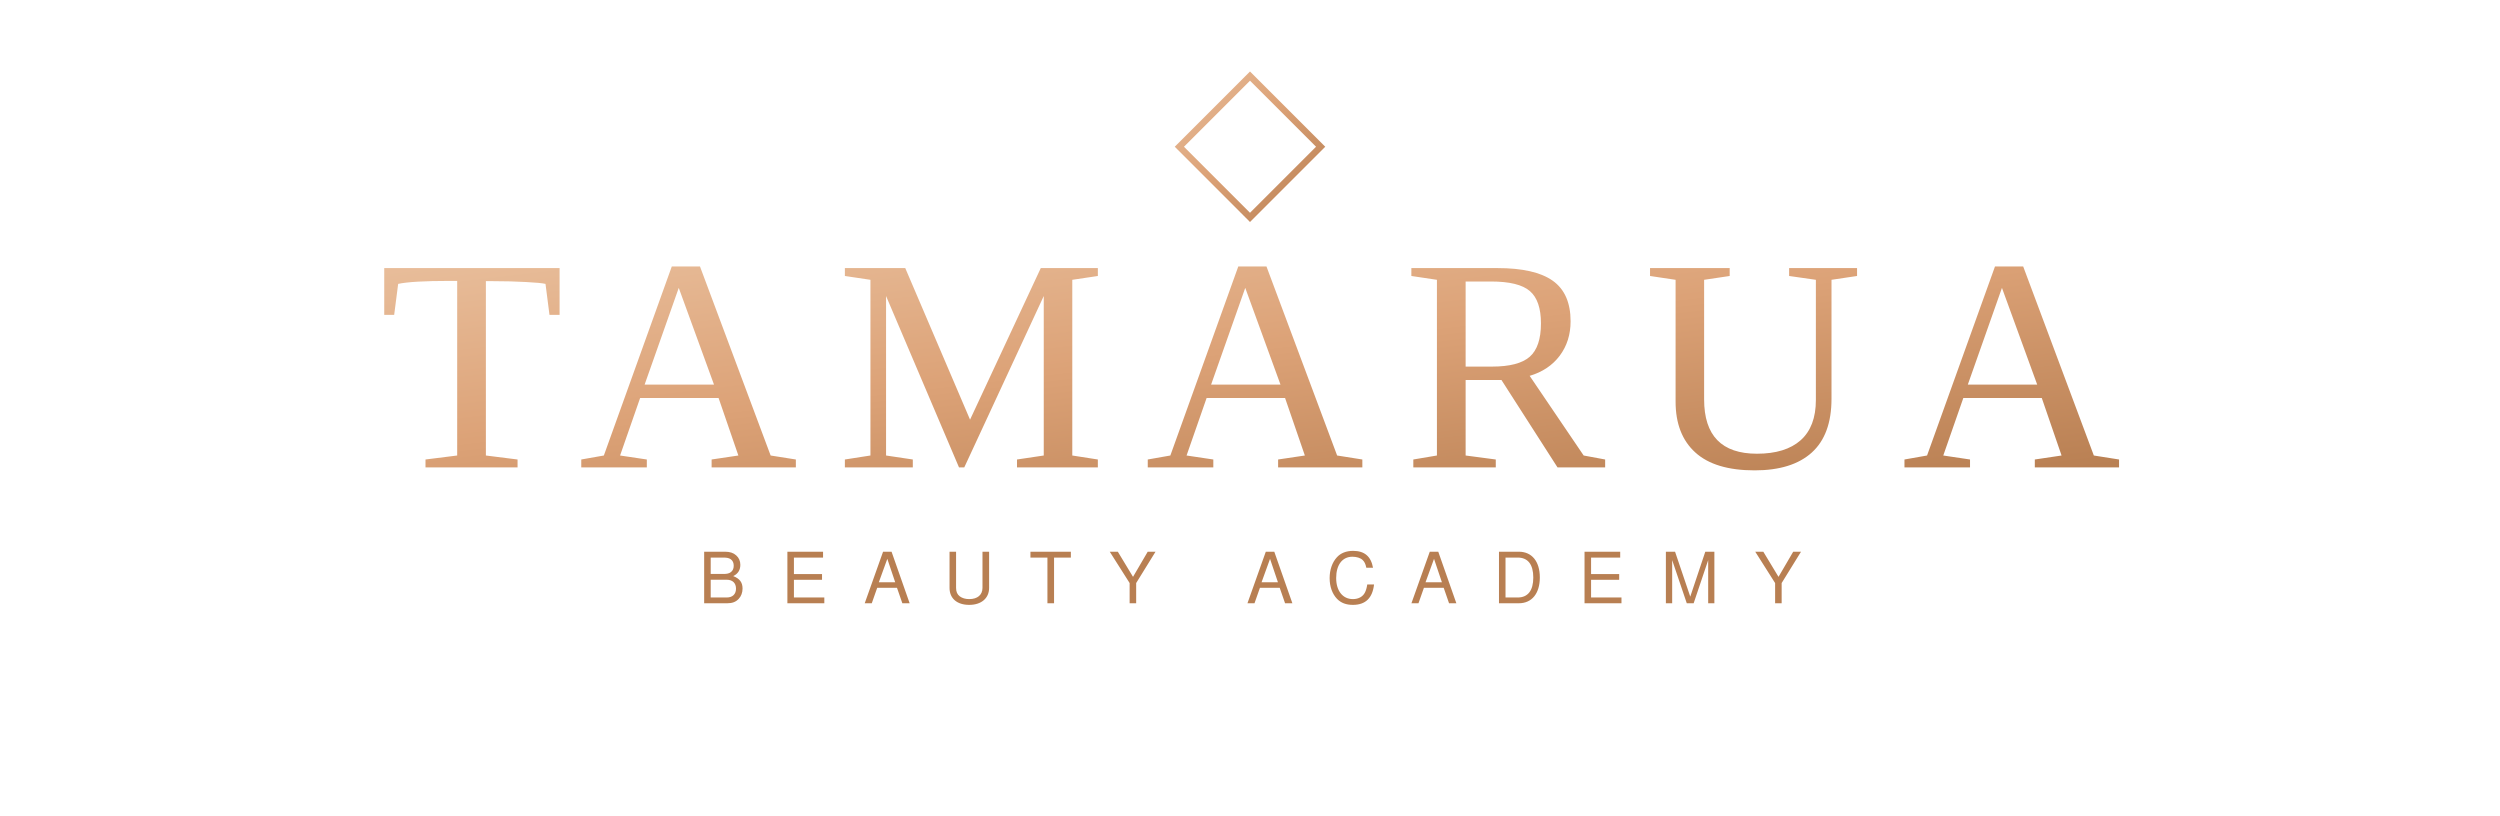
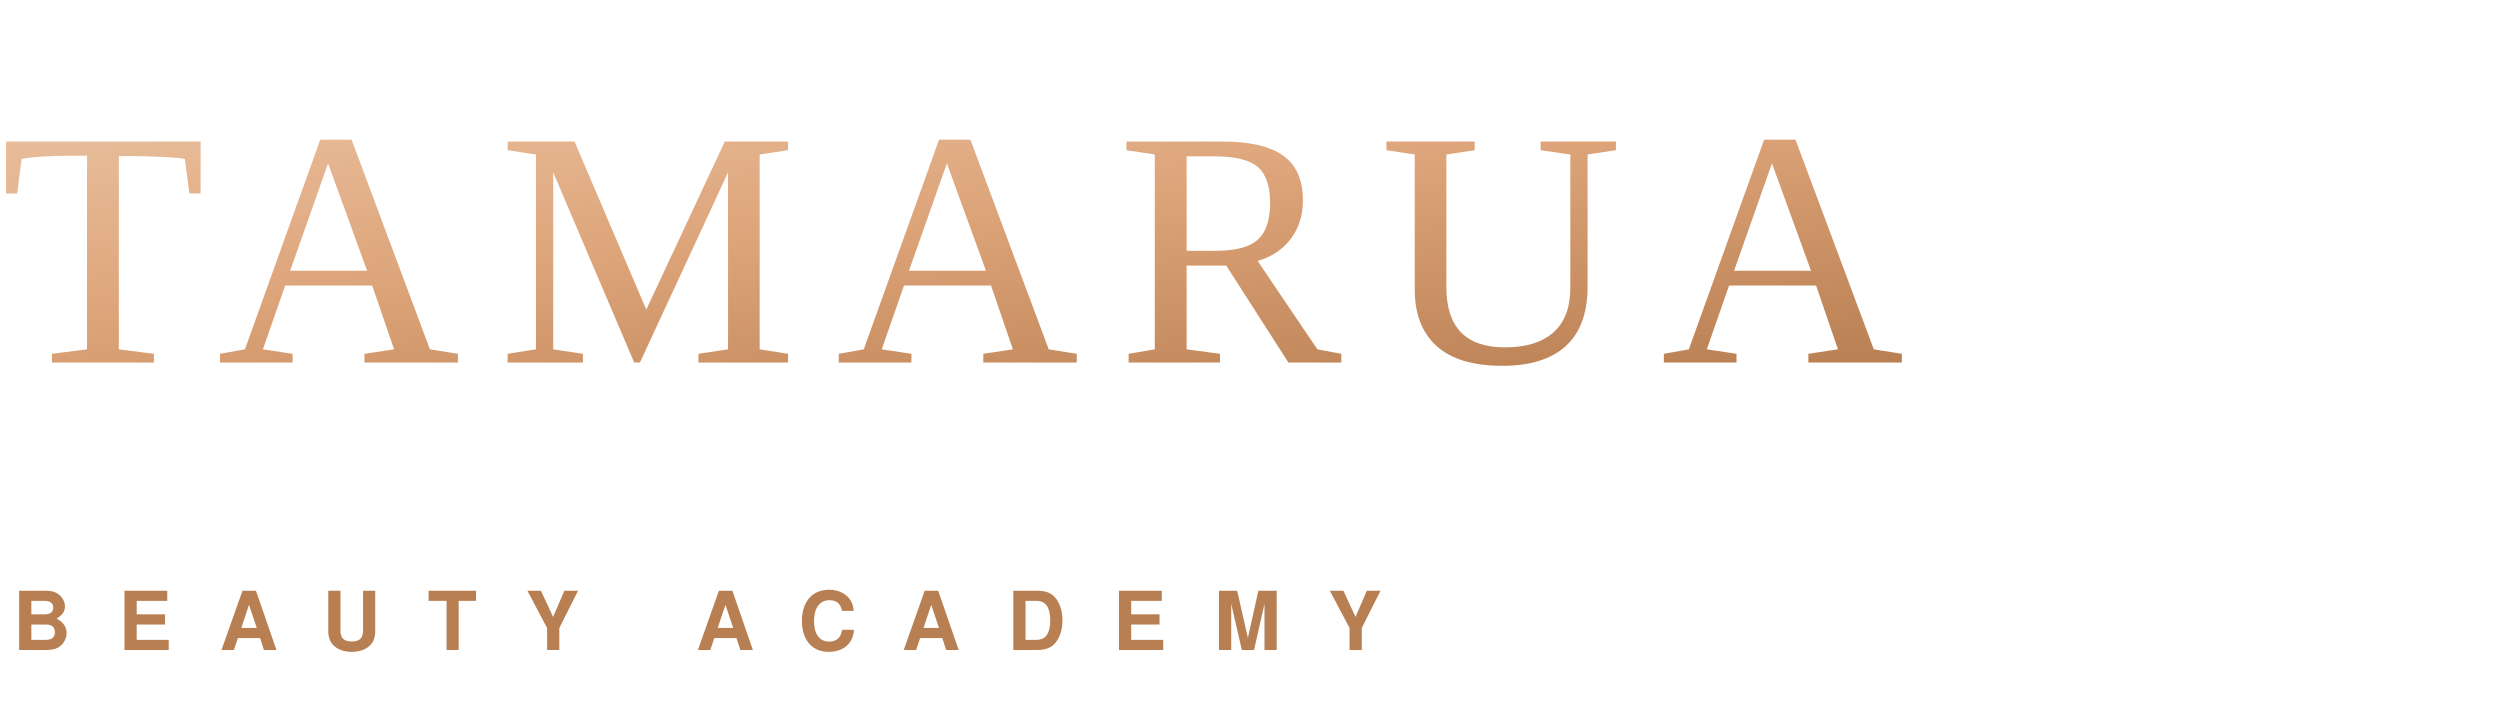
- <svg xmlns="http://www.w3.org/2000/svg" viewBox="0 0 460 150" width="460" height="150" role="img" aria-label="Tamarua Beauty Academy">
+ <svg xmlns="http://www.w3.org/2000/svg" viewBox="0 0 400 116" width="400" height="116" role="img" aria-label="Tamarua Beauty Academy">
  <defs>
    <linearGradient id="g" x1="0" y1="0" x2="1" y2="1">
      <stop offset="0%" stop-color="#e8bd9a" />
      <stop offset="45%" stop-color="#dca277" />
      <stop offset="100%" stop-color="#b87f52" />
    </linearGradient>
  </defs>
-   <g fill="none" stroke="url(#g)" stroke-width="1.2">
-     <path d="M230 14 l13 13 -13 13 -13 -13 z" />
-   </g>
-   <text x="230" y="86" text-anchor="middle" font-family="Cormorant Garamond, Georgia, 'Times New Roman', serif" font-size="56" font-weight="400" letter-spacing="7" fill="url(#g)">TAMARUA</text>
-   <g stroke="url(#g)" stroke-width="1">
-     <line x1="86" y1="106" x2="196" y2="106" />
-     <line x1="264" y1="106" x2="374" y2="106" />
-   </g>
-   <text x="230" y="111" text-anchor="middle" font-family="Jost, 'Helvetica Neue', Helvetica, Arial, sans-serif" font-size="13" font-weight="400" letter-spacing="6.5" fill="#b87f52">BEAUTY ACADEMY</text>
+   <text x="0" y="58" text-anchor="start" font-family="Playfair Display, Georgia, 'Times New Roman', serif" font-size="54" font-weight="500" letter-spacing="6" fill="url(#g)">TAMARUA</text>
+   <line x1="2" y1="82" x2="330" y2="82" stroke="url(#g)" stroke-width="1" />
+   <text x="2" y="104" text-anchor="start" font-family="Manrope, 'Helvetica Neue', Helvetica, Arial, sans-serif" font-size="13" font-weight="600" letter-spacing="7.5" fill="#b87f52">BEAUTY ACADEMY</text>
</svg>
